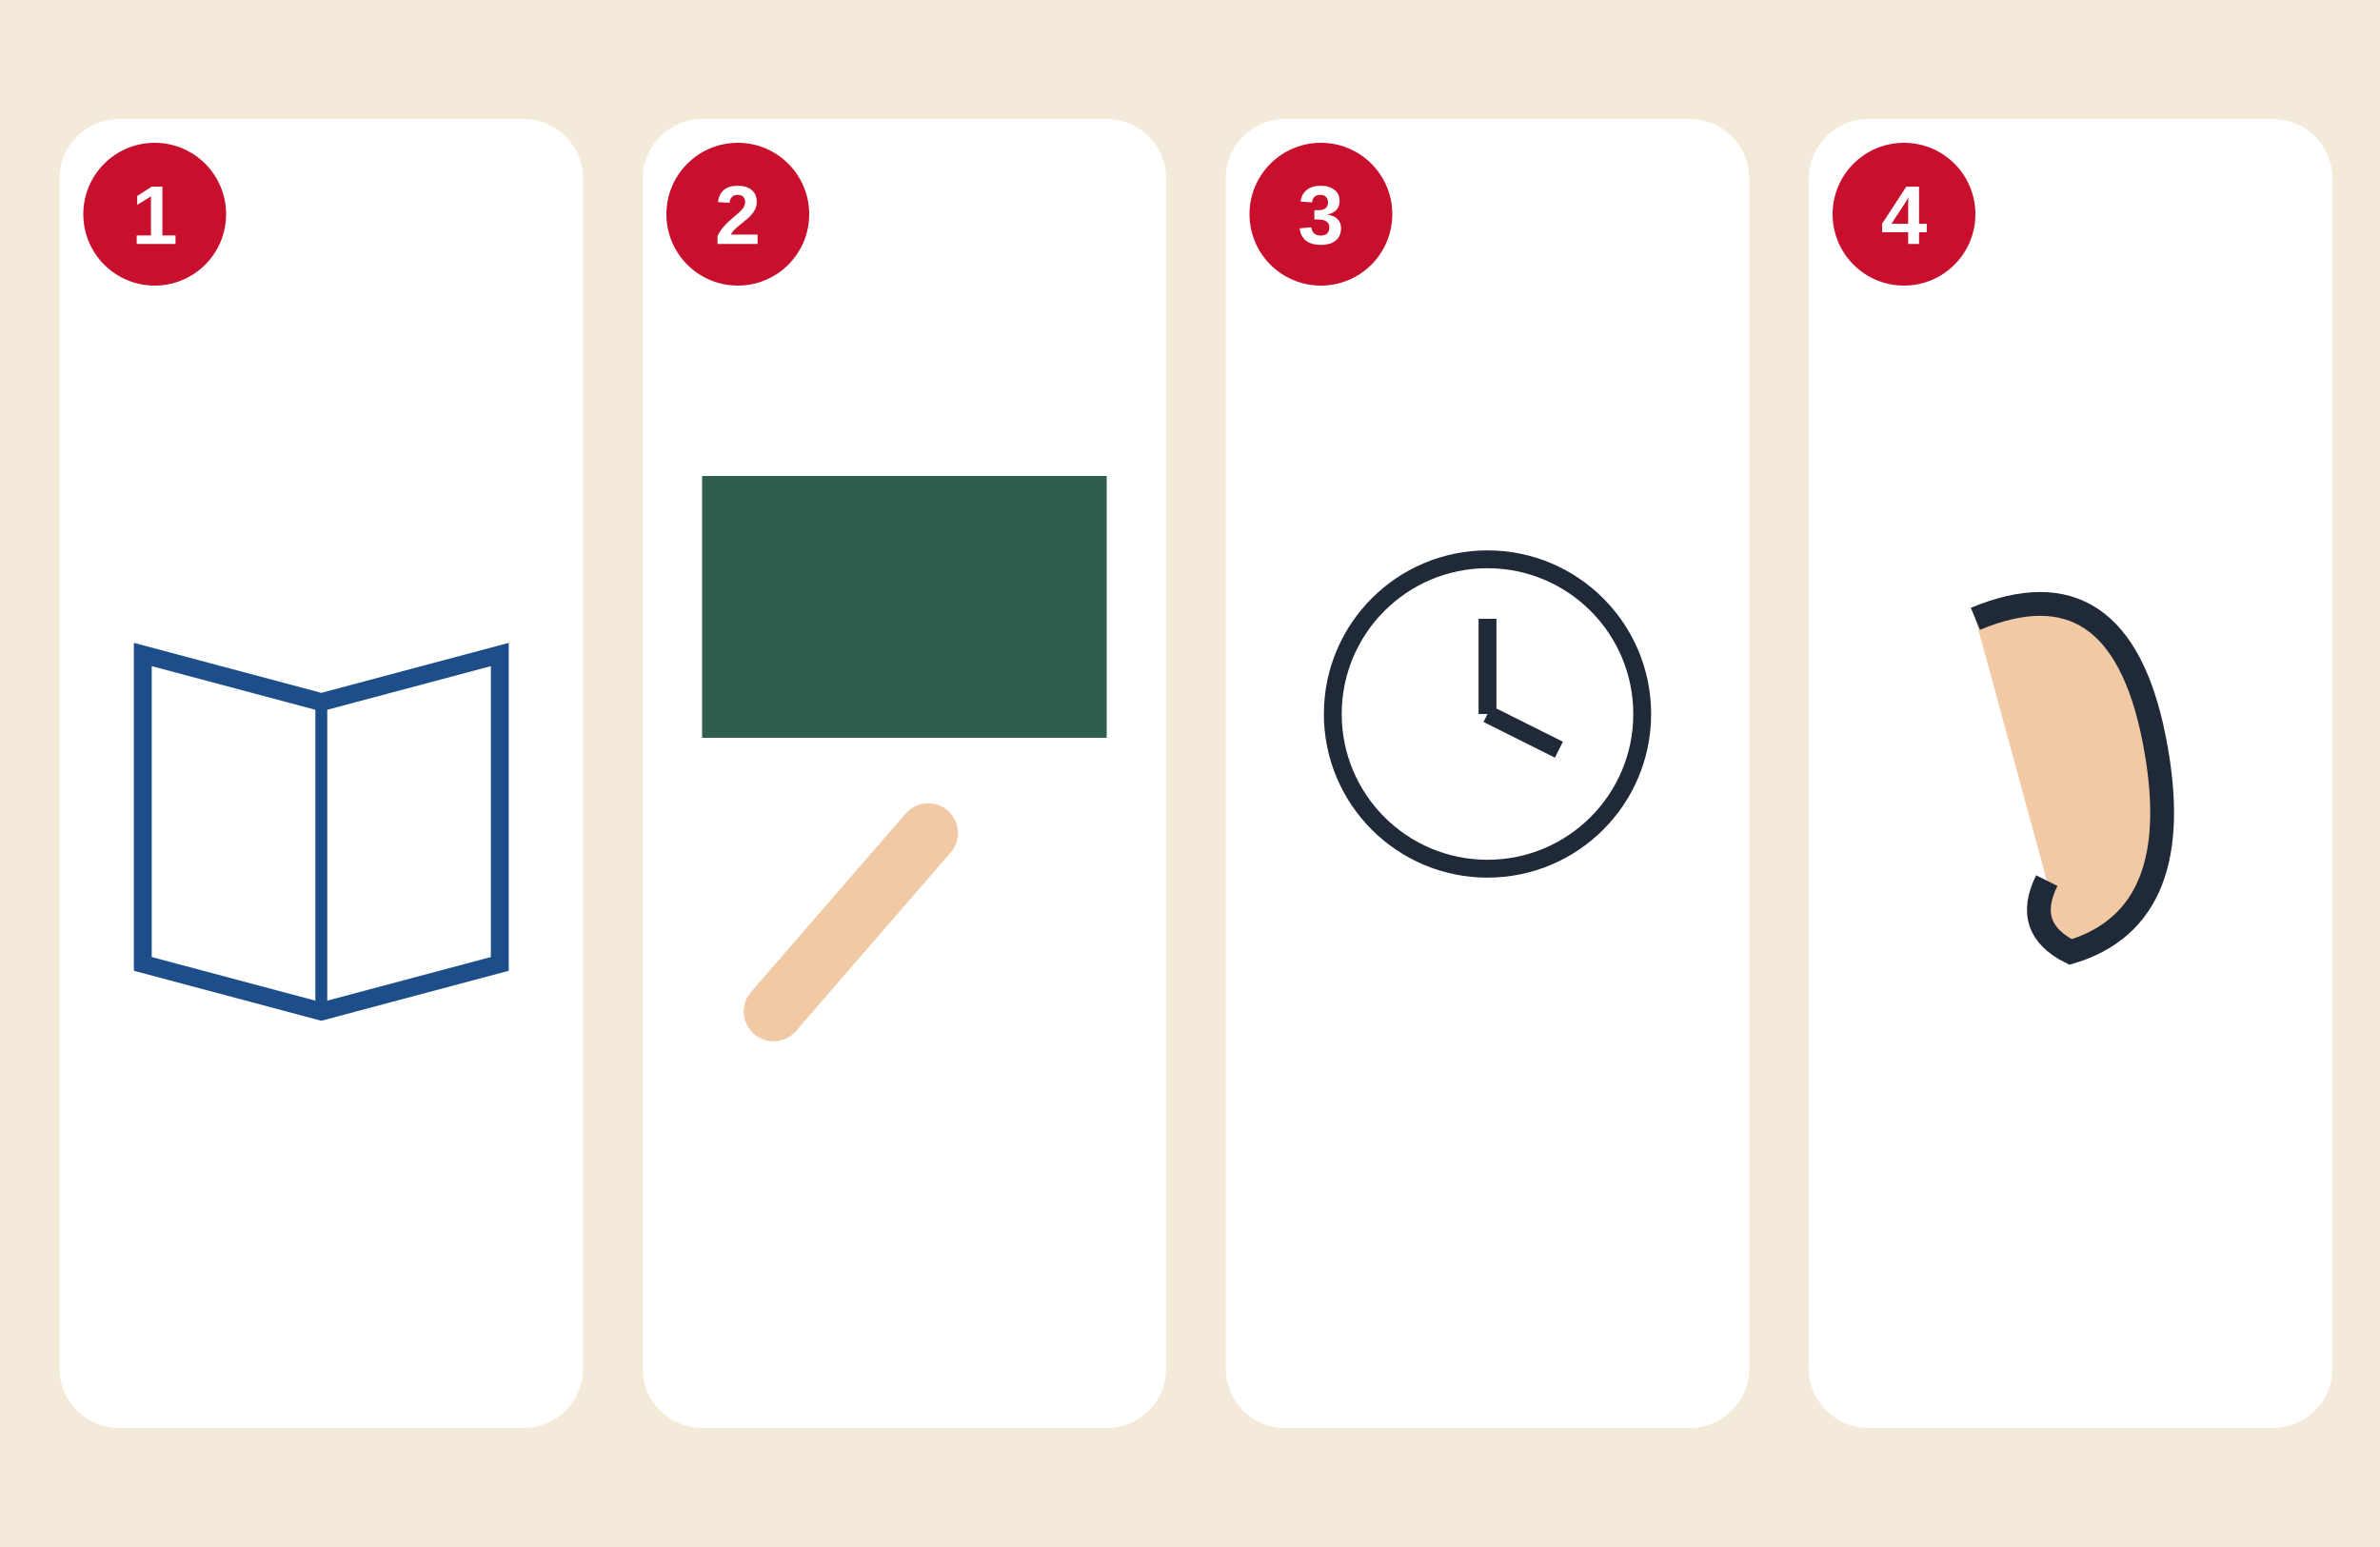
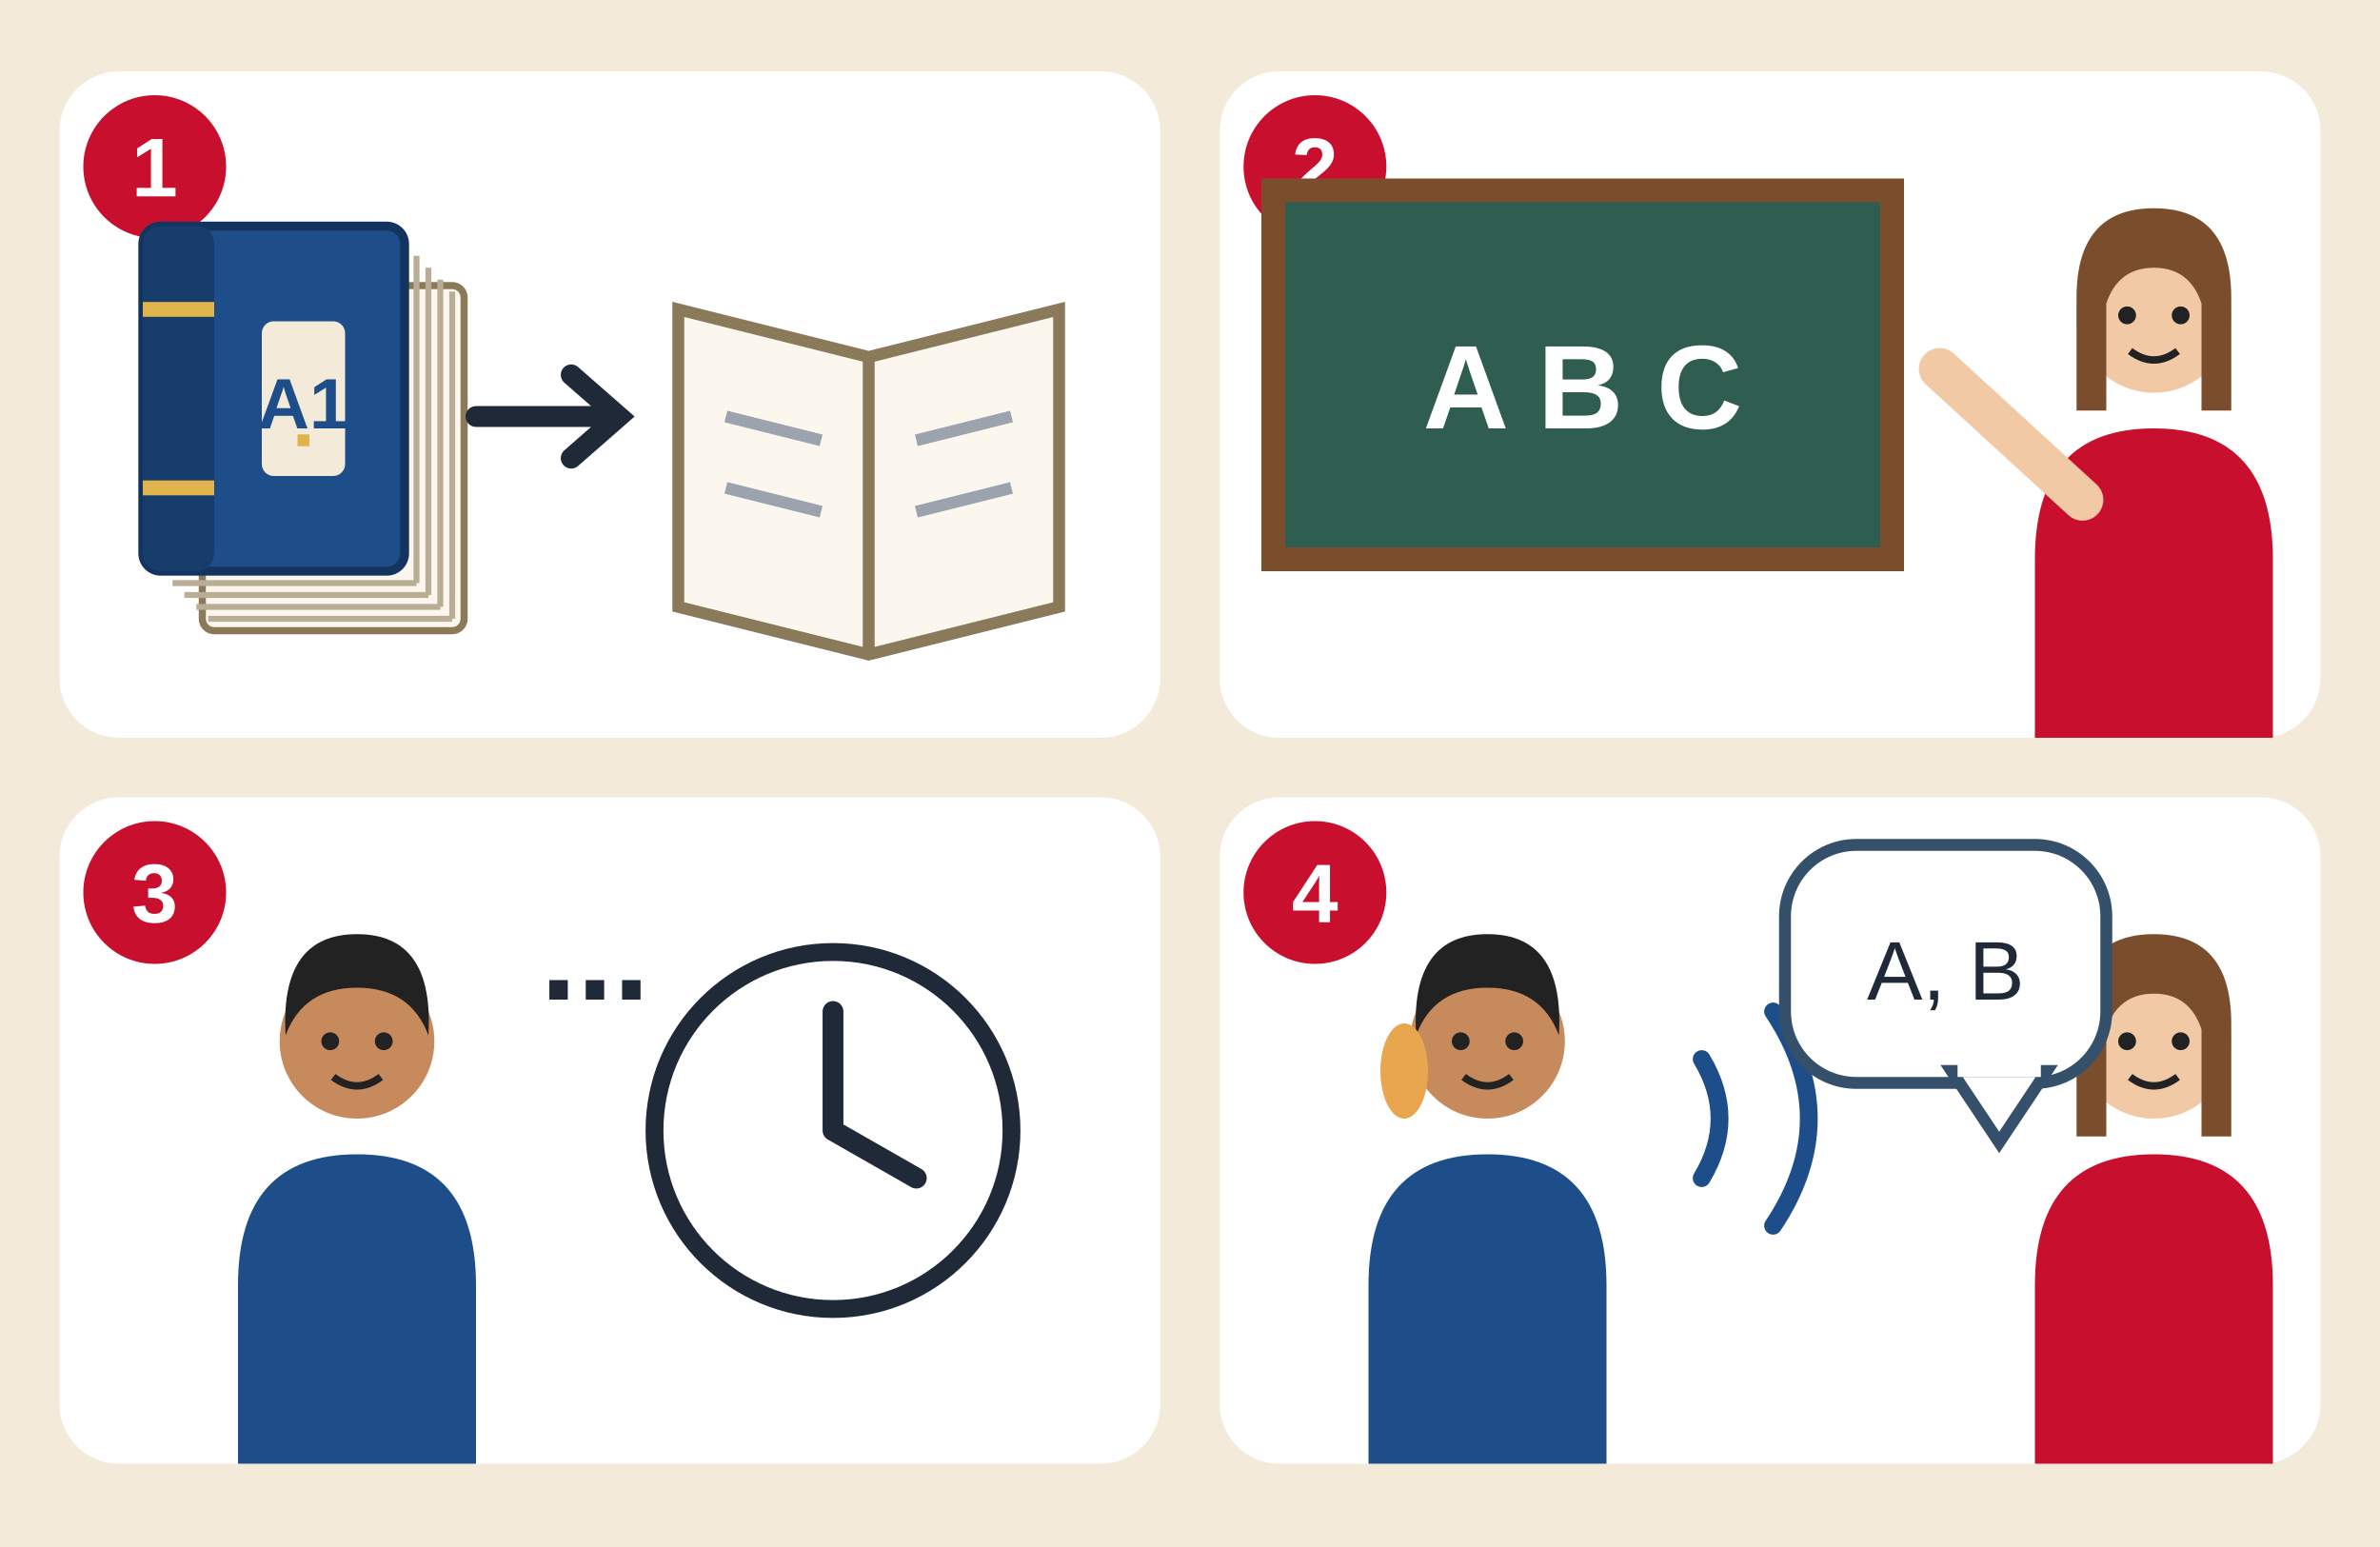
<svg xmlns="http://www.w3.org/2000/svg" viewBox="0 0 400 260" role="img" font-family="Arial, sans-serif">
  <rect width="400" height="260" fill="#f3ead9" />
-   <rect x="10" y="20" width="88" height="220" rx="10" fill="#fff" />
-   <circle cx="26" cy="36" r="12" fill="#c8102e" />
-   <text x="26" y="41" font-size="14" fill="#fff" text-anchor="middle" font-weight="bold">1</text>
-   <rect x="108" y="20" width="88" height="220" rx="10" fill="#fff" />
-   <circle cx="124" cy="36" r="12" fill="#c8102e" />
-   <text x="124" y="41" font-size="14" fill="#fff" text-anchor="middle" font-weight="bold">2</text>
-   <rect x="206" y="20" width="88" height="220" rx="10" fill="#fff" />
-   <circle cx="222" cy="36" r="12" fill="#c8102e" />
-   <text x="222" y="41" font-size="14" fill="#fff" text-anchor="middle" font-weight="bold">3</text>
-   <rect x="304" y="20" width="88" height="220" rx="10" fill="#fff" />
-   <circle cx="320" cy="36" r="12" fill="#c8102e" />
-   <text x="320" y="41" font-size="14" fill="#fff" text-anchor="middle" font-weight="bold">4</text>
-   <path d="M24 110l30 8 30-8v52l-30 8-30-8z" fill="#fff" stroke="#1d4e89" stroke-width="3" />
-   <path d="M54 118v52" stroke="#1d4e89" stroke-width="2" />
-   <rect x="118" y="80" width="68" height="44" fill="#2f5d50" />
-   <path d="M130 170l26-30" stroke="#f1c9a5" stroke-width="10" stroke-linecap="round" />
-   <circle cx="250" cy="120" r="26" fill="#fff" stroke="#1f2937" stroke-width="3" />
-   <path d="M250 120v-16M250 120l12 6" stroke="#1f2937" stroke-width="3" />
-   <path d="M332 104q24-10 30 20t-14 36q-8-4-4-12" stroke="#1f2937" stroke-width="4" fill="#f1c9a5" />
+   <rect x="10" y="12" width="185" height="112" rx="10" fill="#fff" />
+   <circle cx="26" cy="28" r="12" fill="#c8102e" />
+   <text x="26" y="33" font-size="14" fill="#fff" text-anchor="middle" font-weight="bold">1</text>
+   <rect x="34" y="48" width="44" height="58" rx="2" fill="#fbf7ee" stroke="#8a7a5a" stroke-width="1.2" />
+   <path d="M70 43V98" stroke="#b9ad95" stroke-width="1" />
+   <path d="M72 45V100" stroke="#b9ad95" stroke-width="1" />
+   <path d="M74 47V102" stroke="#b9ad95" stroke-width="1" />
+   <path d="M76 49V104" stroke="#b9ad95" stroke-width="1" />
+   <path d="M29 98H70" stroke="#b9ad95" stroke-width="1" />
+   <path d="M31 100H72" stroke="#b9ad95" stroke-width="1" />
+   <path d="M33 102H74" stroke="#b9ad95" stroke-width="1" />
+   <path d="M35 104H76" stroke="#b9ad95" stroke-width="1" />
+   <rect x="24" y="38" width="44" height="58" rx="3" fill="#1d4e89" stroke="#12345e" stroke-width="1.5" />
+   <rect x="24" y="38" width="12" height="58" rx="3" fill="#163d6b" />
+   <path d="M24 52h12M24 82h12" stroke="#e0b44a" stroke-width="2.5" />
+   <rect x="44" y="54" width="14" height="26" rx="2" fill="#f3ead9" />
+   <text x="51.0" y="72" font-size="12" fill="#1d4e89" text-anchor="middle" font-weight="bold">A1</text>
+   <path d="M50 74h2" stroke="#e0b44a" stroke-width="2" />
+   <path d="M80 70h24m-8-7l8 7-8 7" stroke="#1f2937" stroke-width="3.5" fill="none" stroke-linecap="round" />
+   <path d="M114 52l32 8 32-8v50l-32 8-32-8z" fill="#fbf7ee" stroke="#8a7a5a" stroke-width="2" />
+   <path d="M146 60v50" stroke="#8a7a5a" stroke-width="2" />
+   <path d="M122 70l16 4M122 82l16 4M154 74l16-4M154 86l16-4" stroke="#9ca3af" stroke-width="2" />
+   <rect x="205" y="12" width="185" height="112" rx="10" fill="#fff" />
+   <circle cx="221" cy="28" r="12" fill="#c8102e" />
+   <text x="221" y="33" font-size="14" fill="#fff" text-anchor="middle" font-weight="bold">2</text>
+   <rect x="214" y="32" width="104" height="62" fill="#2f5d50" stroke="#7a4e2d" stroke-width="4" />
+   <text x="266" y="72" font-size="20" fill="#fff" text-anchor="middle" font-weight="bold">A B C</text>
+   <g transform="translate(362 124) scale(0.5) translate(-362 -124)">
+     <path d="M322 124v-60q0-44 40-44t40 44v60z" fill="#c8102e" />
+     <circle cx="362" cy="-18" r="26" fill="#f1c9a5" />
+     <path d="M336 14v-38q0-30 26-30t26 30v38h-10v-36q-4-12-16-12t-16 12v36z" fill="#7a4e2d" />
+     <circle cx="353" cy="-18" r="3" fill="#222" />
+     <circle cx="371" cy="-18" r="3" fill="#222" />
+     <path d="M354 -6q8 6 16 0" stroke="#222" stroke-width="2.5" fill="none" />
+   </g>
+   <path d="M350 84L326 62" stroke="#f1c9a5" stroke-width="7" stroke-linecap="round" />
+   <rect x="10" y="134" width="185" height="112" rx="10" fill="#fff" />
+   <circle cx="26" cy="150" r="12" fill="#c8102e" />
+   <text x="26" y="155" font-size="14" fill="#fff" text-anchor="middle" font-weight="bold">3</text>
+   <g transform="translate(60 246) scale(0.5) translate(-60 -246)">
+     <path d="M20 246v-60q0-44 40-44t40 44v60z" fill="#1d4e89" />
+     <circle cx="60" cy="104" r="26" fill="#c68a5c" />
+     <path d="M36 102q-2-34 24-34t24 34q-6-16-24-16t-24 16z" fill="#222" />
+     <circle cx="51" cy="104" r="3" fill="#222" />
+     <circle cx="69" cy="104" r="3" fill="#222" />
+     <path d="M52 116q8 6 16 0" stroke="#222" stroke-width="2.5" fill="none" />
+   </g>
+   <circle cx="140" cy="190" r="30" fill="#fff" stroke="#1f2937" stroke-width="3" />
+   <path d="M140 190v-20M140 190l14 8" stroke="#1f2937" stroke-width="3.5" stroke-linecap="round" />
+   <text x="100" y="168" font-size="22" fill="#1f2937" text-anchor="middle" font-weight="bold">...</text>
+   <rect x="205" y="134" width="185" height="112" rx="10" fill="#fff" />
+   <circle cx="221" cy="150" r="12" fill="#c8102e" />
+   <text x="221" y="155" font-size="14" fill="#fff" text-anchor="middle" font-weight="bold">4</text>
+   <g transform="translate(250 246) scale(0.5) translate(-250 -246)">
+     <path d="M210 246v-60q0-44 40-44t40 44v60z" fill="#1d4e89" />
+     <circle cx="250" cy="104" r="26" fill="#c68a5c" />
+     <path d="M226 102q-2-34 24-34t24 34q-6-16-24-16t-24 16z" fill="#222" />
+     <circle cx="241" cy="104" r="3" fill="#222" />
+     <circle cx="259" cy="104" r="3" fill="#222" />
+     <path d="M242 116q8 6 16 0" stroke="#222" stroke-width="2.5" fill="none" />
+   </g>
+   <ellipse cx="236" cy="180" rx="4" ry="8" fill="#e8a64f" />
+   <path d="M286 178q6 10 0 20M298 170q12 18 0 36" stroke="#1d4e89" stroke-width="3" fill="none" stroke-linecap="round" />
+   <g transform="translate(362 246) scale(0.5) translate(-362 -246)">
+     <path d="M322 246v-60q0-44 40-44t40 44v60z" fill="#c8102e" />
+     <circle cx="362" cy="104" r="26" fill="#f1c9a5" />
+     <path d="M336 136v-38q0-30 26-30t26 30v38h-10v-36q-4-12-16-12t-16 12v36z" fill="#7a4e2d" />
+     <circle cx="353" cy="104" r="3" fill="#222" />
+     <circle cx="371" cy="104" r="3" fill="#222" />
+     <path d="M354 116q8 6 16 0" stroke="#222" stroke-width="2.5" fill="none" />
+   </g>
+   <rect x="300" y="142" width="54" height="40" rx="12" fill="#fff" stroke="#34506b" stroke-width="2" />
+   <path d="M328 180l8 12 8-12z" fill="#fff" stroke="#34506b" stroke-width="2" />
+   <rect x="329" y="176" width="14" height="5" fill="#fff" />
+   <text x="327.0" y="168" font-size="14" fill="#1f2937" text-anchor="middle">A, B</text>
</svg>
